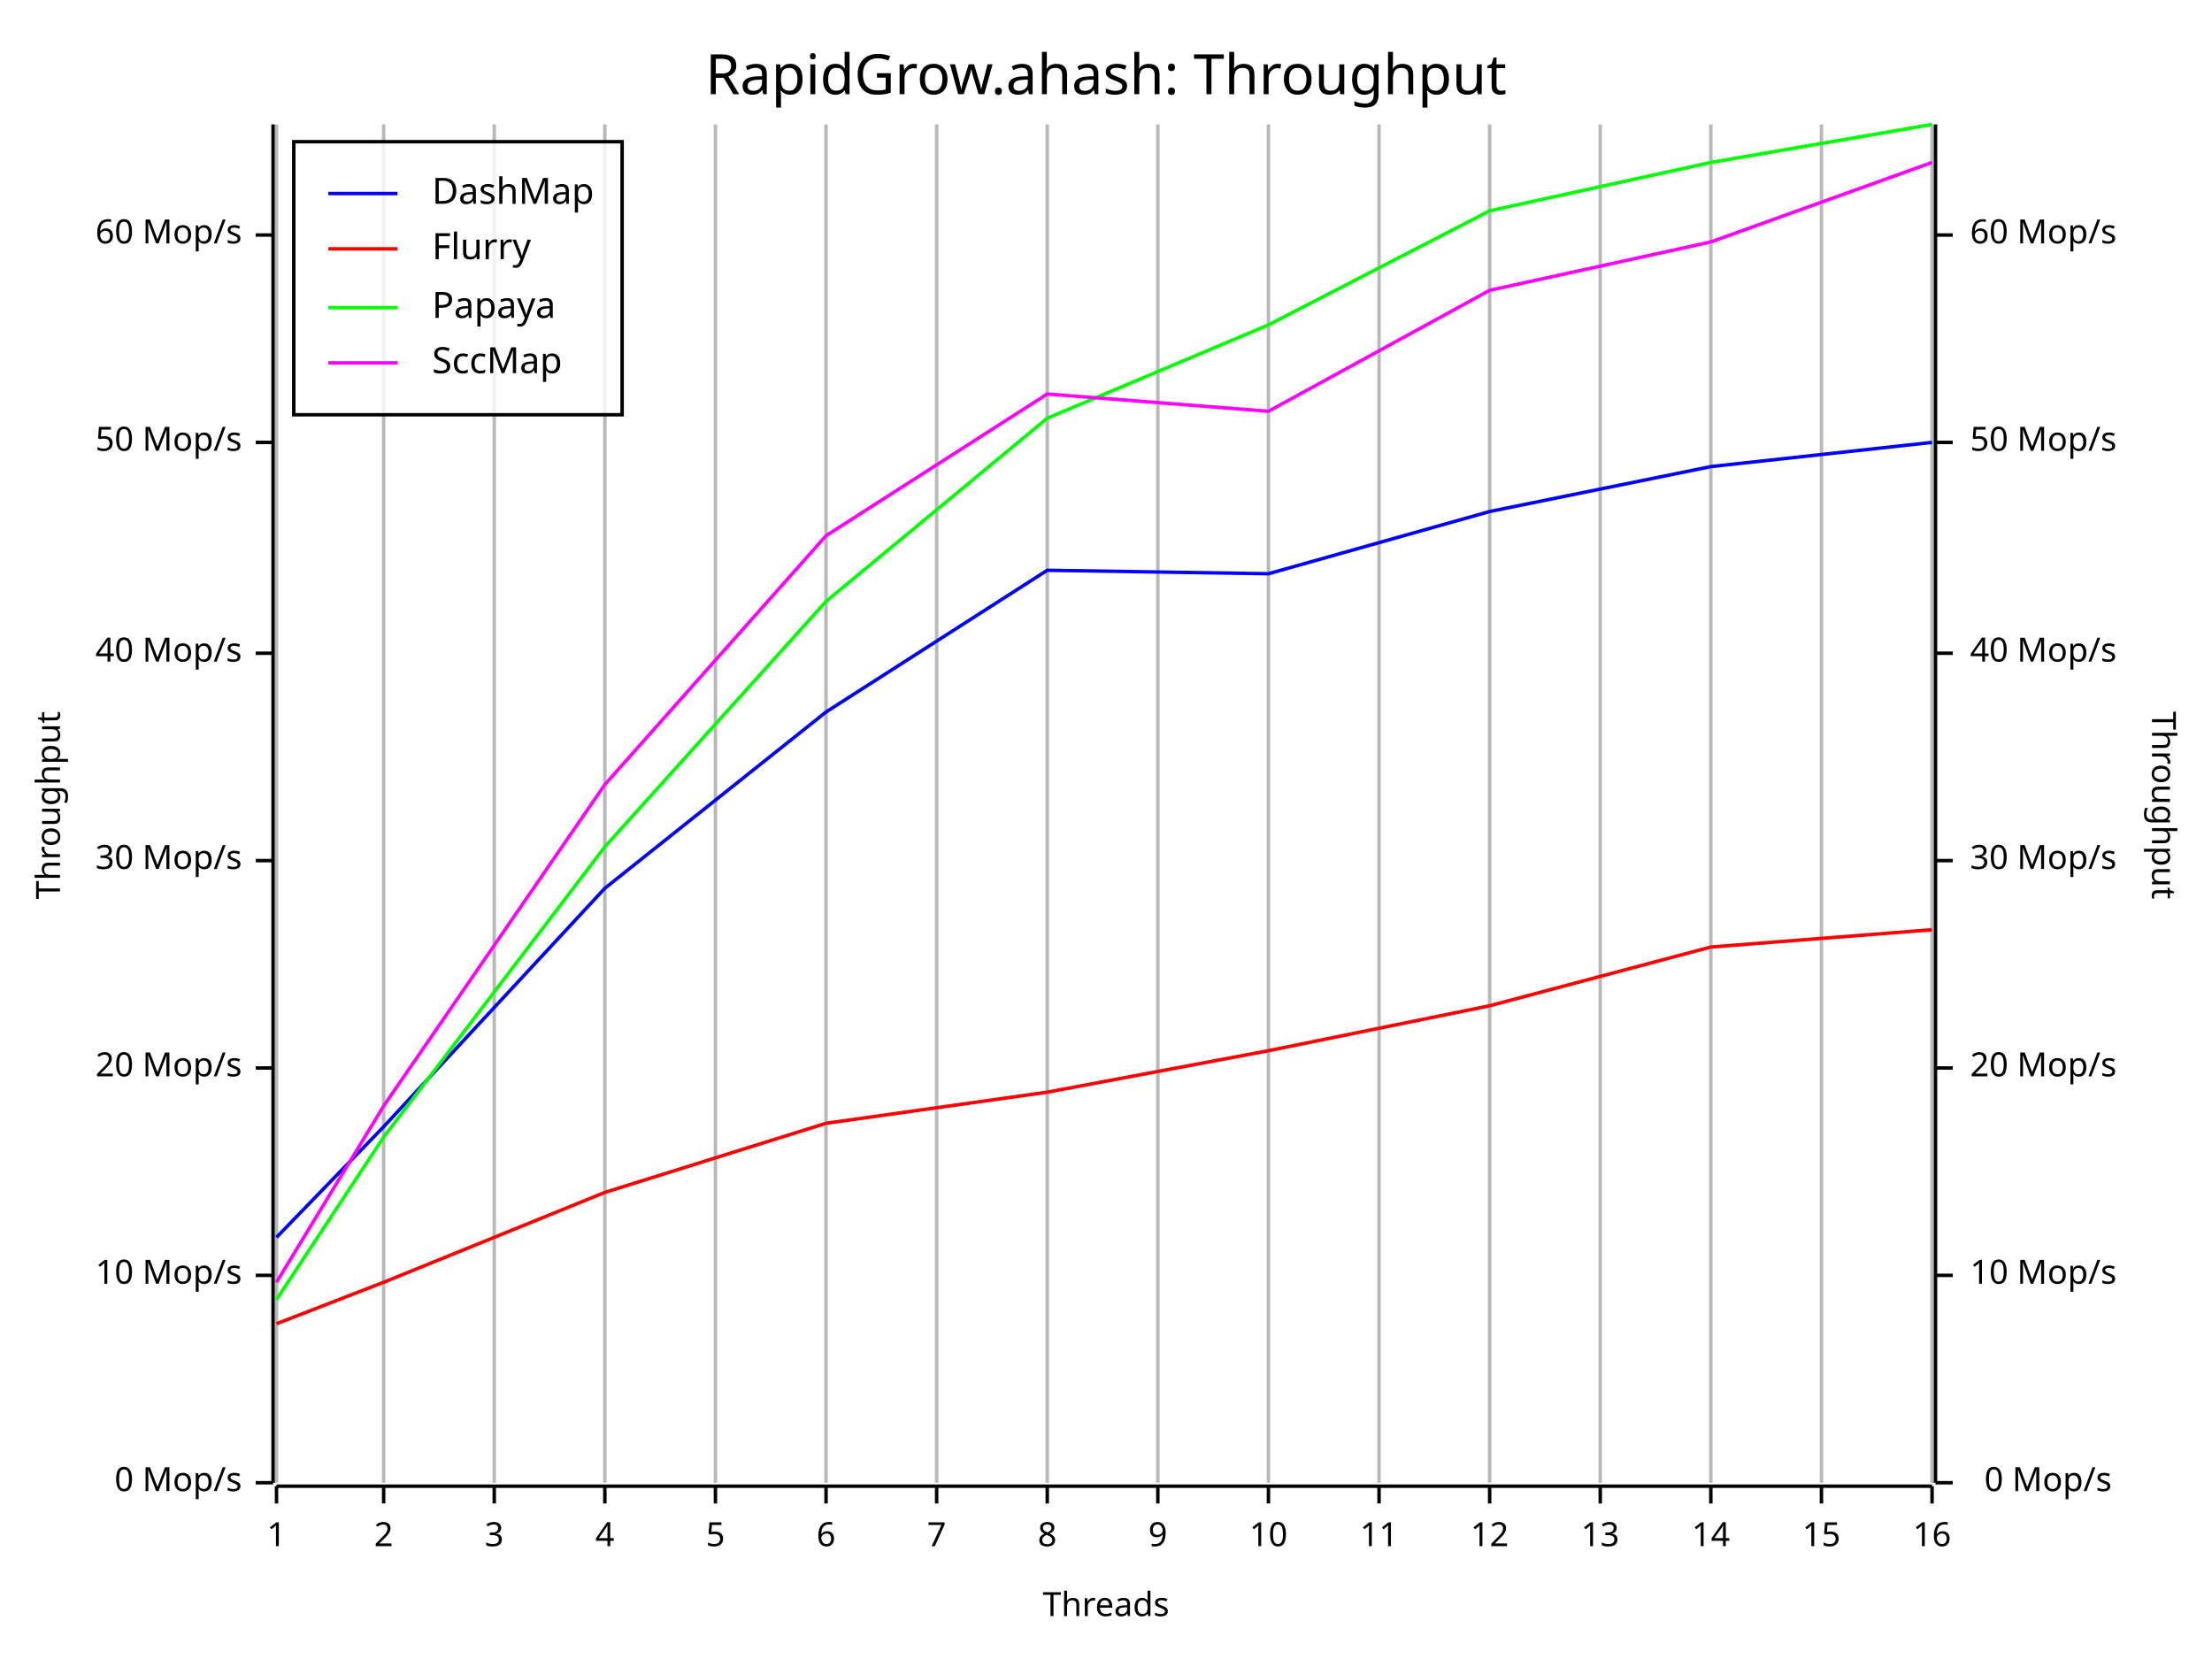
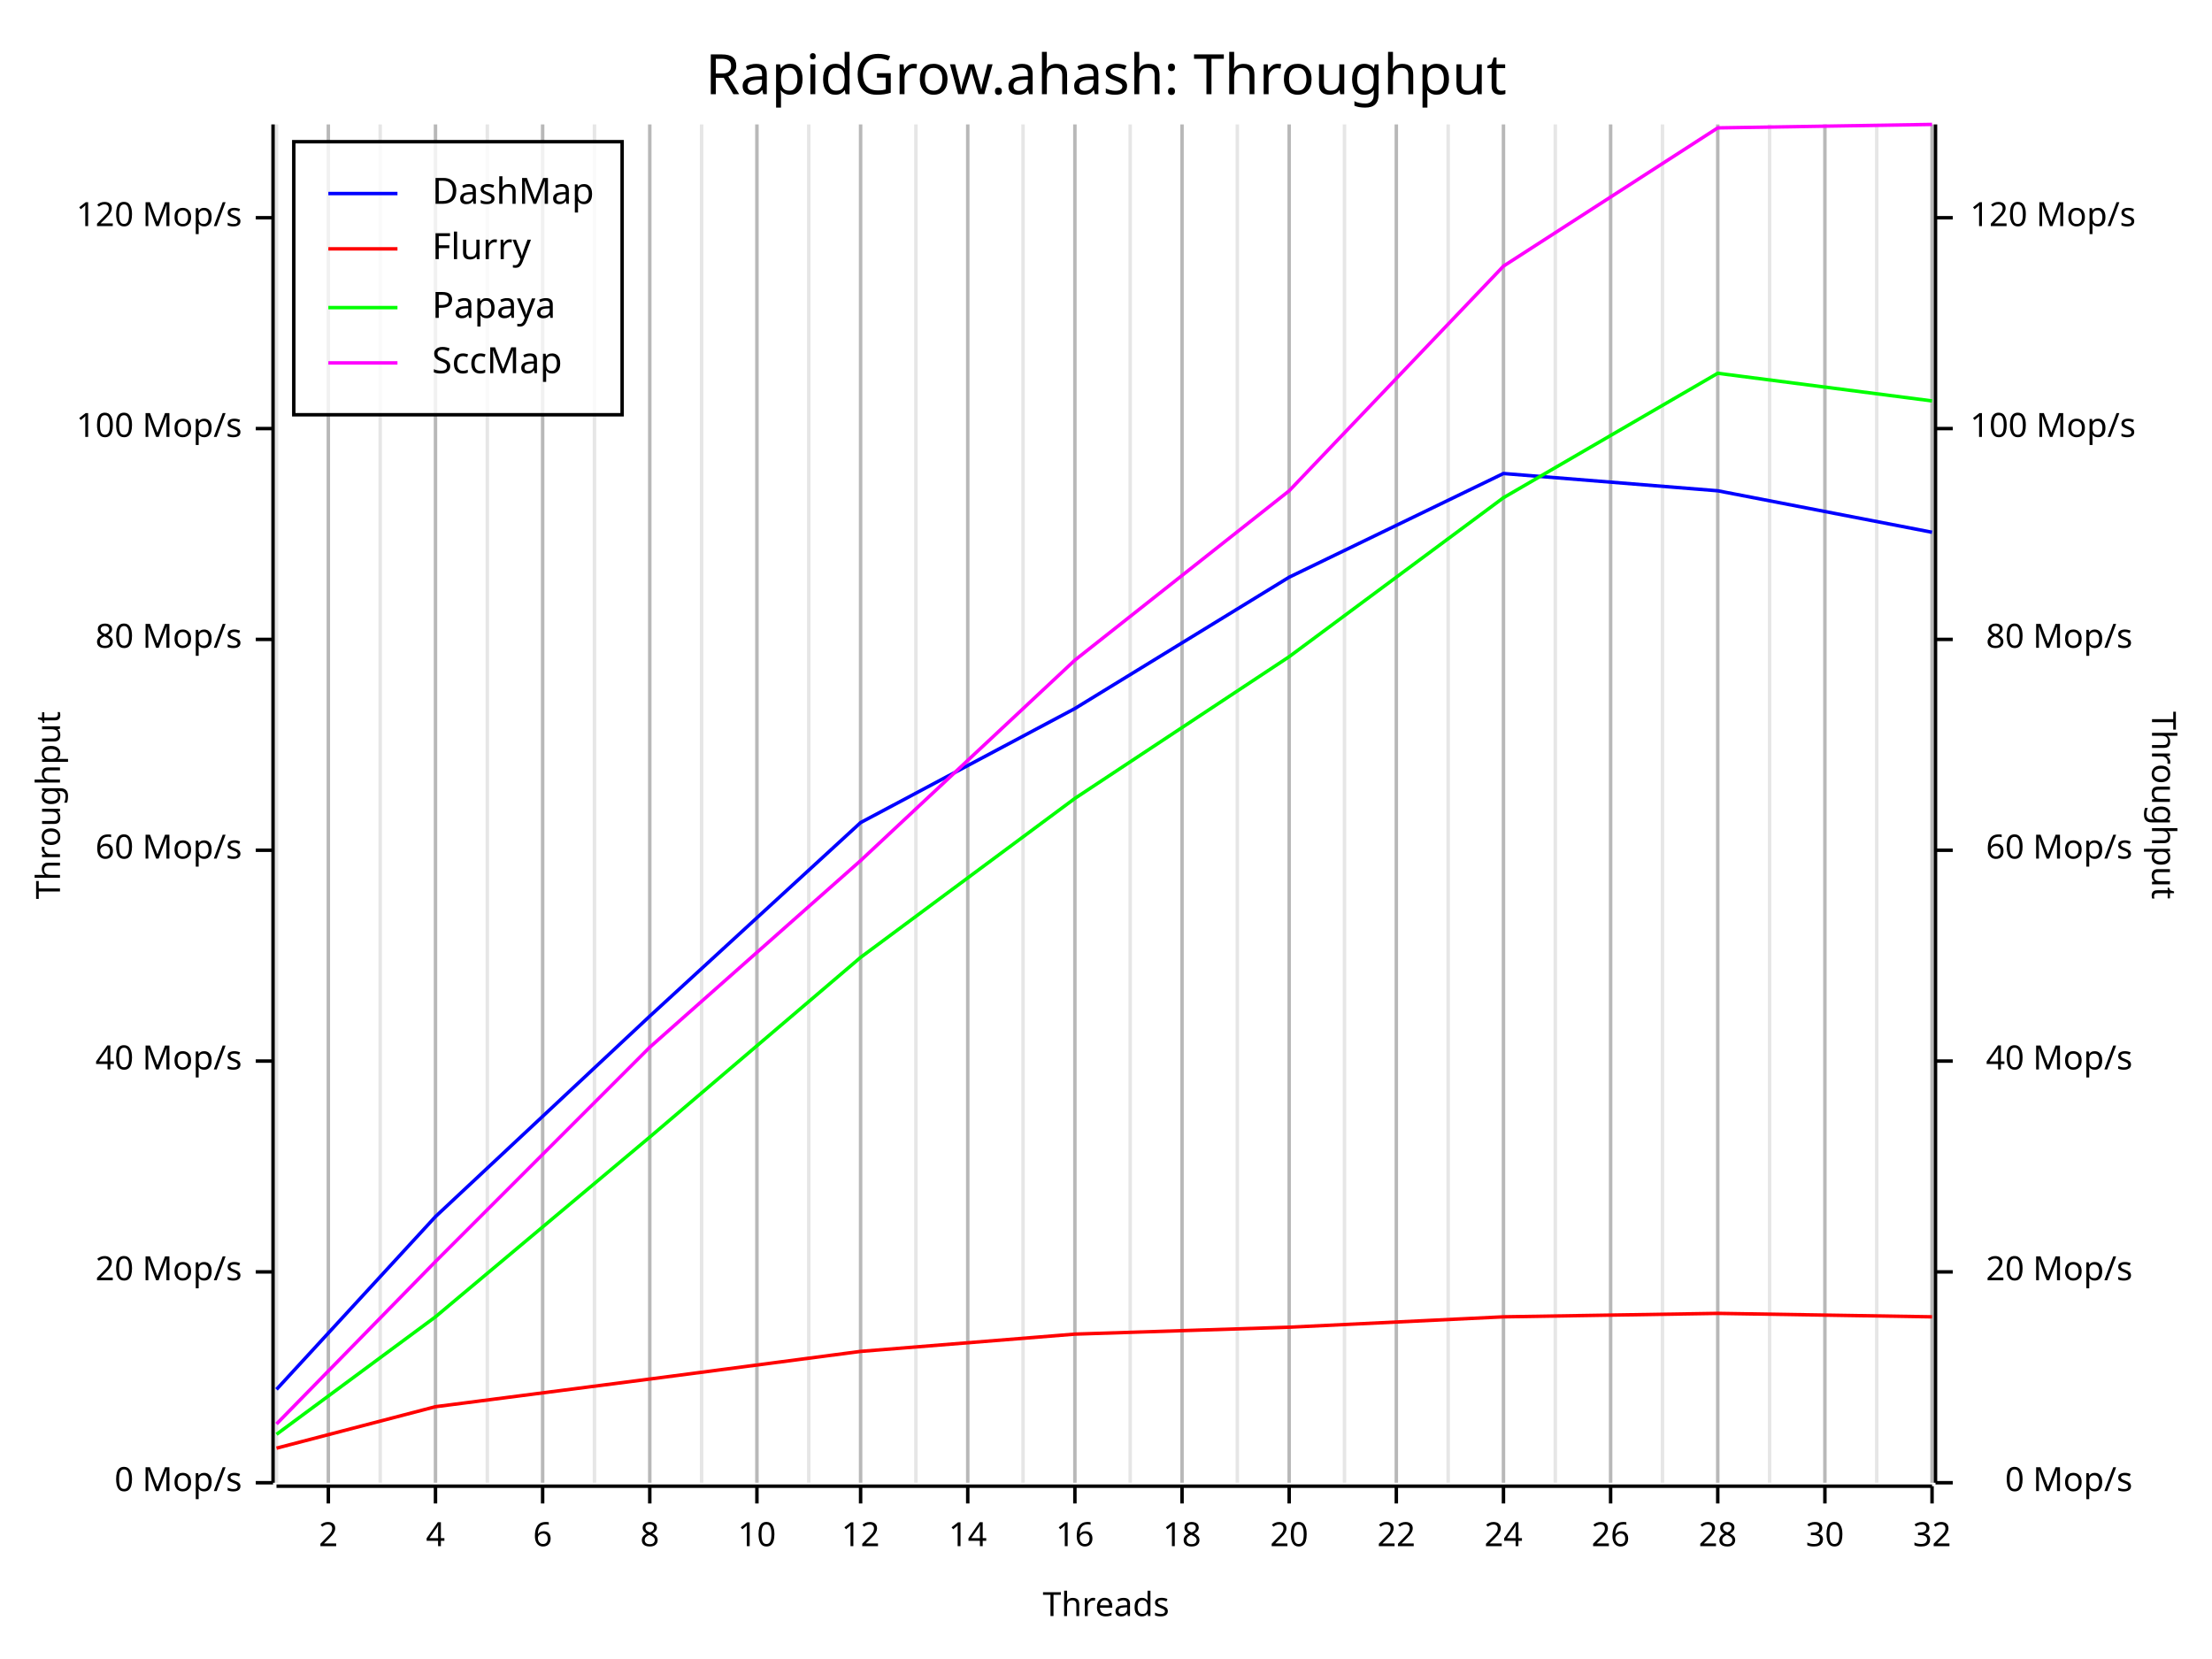
<svg xmlns="http://www.w3.org/2000/svg" width="640" height="480" viewBox="0 0 640 480">
  <rect x="0" y="0" width="640" height="480" opacity="1" fill="#FFFFFF" stroke="none" />
  <text x="320" y="15" dy="0.76em" text-anchor="middle" font-family="Fira Code" font-size="16.129" opacity="1" fill="#000000">
RapidGrow.ahash: Throughput
</text>
  <line opacity="0.1" stroke="#000000" stroke-width="1" x1="80" y1="429" x2="80" y2="36" />
-   <line opacity="0.1" stroke="#000000" stroke-width="1" x1="111" y1="429" x2="111" y2="36" />
-   <line opacity="0.1" stroke="#000000" stroke-width="1" x1="143" y1="429" x2="143" y2="36" />
-   <line opacity="0.1" stroke="#000000" stroke-width="1" x1="175" y1="429" x2="175" y2="36" />
-   <line opacity="0.1" stroke="#000000" stroke-width="1" x1="207" y1="429" x2="207" y2="36" />
-   <line opacity="0.1" stroke="#000000" stroke-width="1" x1="239" y1="429" x2="239" y2="36" />
-   <line opacity="0.1" stroke="#000000" stroke-width="1" x1="271" y1="429" x2="271" y2="36" />
-   <line opacity="0.1" stroke="#000000" stroke-width="1" x1="303" y1="429" x2="303" y2="36" />
-   <line opacity="0.1" stroke="#000000" stroke-width="1" x1="335" y1="429" x2="335" y2="36" />
-   <line opacity="0.1" stroke="#000000" stroke-width="1" x1="367" y1="429" x2="367" y2="36" />
-   <line opacity="0.1" stroke="#000000" stroke-width="1" x1="399" y1="429" x2="399" y2="36" />
-   <line opacity="0.1" stroke="#000000" stroke-width="1" x1="431" y1="429" x2="431" y2="36" />
-   <line opacity="0.1" stroke="#000000" stroke-width="1" x1="463" y1="429" x2="463" y2="36" />
-   <line opacity="0.1" stroke="#000000" stroke-width="1" x1="495" y1="429" x2="495" y2="36" />
-   <line opacity="0.1" stroke="#000000" stroke-width="1" x1="527" y1="429" x2="527" y2="36" />
+   <line opacity="0.1" stroke="#000000" stroke-width="1" x1="95" y1="429" x2="95" y2="36" />
+   <line opacity="0.1" stroke="#000000" stroke-width="1" x1="110" y1="429" x2="110" y2="36" />
+   <line opacity="0.1" stroke="#000000" stroke-width="1" x1="126" y1="429" x2="126" y2="36" />
+   <line opacity="0.1" stroke="#000000" stroke-width="1" x1="141" y1="429" x2="141" y2="36" />
+   <line opacity="0.1" stroke="#000000" stroke-width="1" x1="157" y1="429" x2="157" y2="36" />
+   <line opacity="0.1" stroke="#000000" stroke-width="1" x1="172" y1="429" x2="172" y2="36" />
+   <line opacity="0.1" stroke="#000000" stroke-width="1" x1="188" y1="429" x2="188" y2="36" />
+   <line opacity="0.1" stroke="#000000" stroke-width="1" x1="203" y1="429" x2="203" y2="36" />
+   <line opacity="0.1" stroke="#000000" stroke-width="1" x1="219" y1="429" x2="219" y2="36" />
+   <line opacity="0.1" stroke="#000000" stroke-width="1" x1="234" y1="429" x2="234" y2="36" />
+   <line opacity="0.1" stroke="#000000" stroke-width="1" x1="249" y1="429" x2="249" y2="36" />
+   <line opacity="0.1" stroke="#000000" stroke-width="1" x1="265" y1="429" x2="265" y2="36" />
+   <line opacity="0.1" stroke="#000000" stroke-width="1" x1="280" y1="429" x2="280" y2="36" />
+   <line opacity="0.1" stroke="#000000" stroke-width="1" x1="296" y1="429" x2="296" y2="36" />
+   <line opacity="0.1" stroke="#000000" stroke-width="1" x1="311" y1="429" x2="311" y2="36" />
+   <line opacity="0.1" stroke="#000000" stroke-width="1" x1="327" y1="429" x2="327" y2="36" />
+   <line opacity="0.1" stroke="#000000" stroke-width="1" x1="342" y1="429" x2="342" y2="36" />
+   <line opacity="0.1" stroke="#000000" stroke-width="1" x1="358" y1="429" x2="358" y2="36" />
+   <line opacity="0.1" stroke="#000000" stroke-width="1" x1="373" y1="429" x2="373" y2="36" />
+   <line opacity="0.1" stroke="#000000" stroke-width="1" x1="389" y1="429" x2="389" y2="36" />
+   <line opacity="0.1" stroke="#000000" stroke-width="1" x1="404" y1="429" x2="404" y2="36" />
+   <line opacity="0.1" stroke="#000000" stroke-width="1" x1="419" y1="429" x2="419" y2="36" />
+   <line opacity="0.1" stroke="#000000" stroke-width="1" x1="435" y1="429" x2="435" y2="36" />
+   <line opacity="0.1" stroke="#000000" stroke-width="1" x1="450" y1="429" x2="450" y2="36" />
+   <line opacity="0.1" stroke="#000000" stroke-width="1" x1="466" y1="429" x2="466" y2="36" />
+   <line opacity="0.1" stroke="#000000" stroke-width="1" x1="481" y1="429" x2="481" y2="36" />
+   <line opacity="0.1" stroke="#000000" stroke-width="1" x1="497" y1="429" x2="497" y2="36" />
+   <line opacity="0.1" stroke="#000000" stroke-width="1" x1="512" y1="429" x2="512" y2="36" />
+   <line opacity="0.1" stroke="#000000" stroke-width="1" x1="528" y1="429" x2="528" y2="36" />
+   <line opacity="0.1" stroke="#000000" stroke-width="1" x1="543" y1="429" x2="543" y2="36" />
  <line opacity="0.1" stroke="#000000" stroke-width="1" x1="559" y1="429" x2="559" y2="36" />
  <text x="10" y="233" dy="0.76em" text-anchor="middle" font-family="sans-serif" font-size="9.677" opacity="1" fill="#000000" transform="rotate(270, 10, 233)">
Throughput
</text>
  <text x="320" y="470" dy="-0.5ex" text-anchor="middle" font-family="sans-serif" font-size="9.677" opacity="1" fill="#000000">
Threads
</text>
  <text x="630" y="233" dy="0.76em" text-anchor="middle" font-family="sans-serif" font-size="9.677" opacity="1" fill="#000000" transform="rotate(90, 630, 233)">
Throughput
</text>
-   <line opacity="0.2" stroke="#000000" stroke-width="1" x1="80" y1="429" x2="80" y2="36" />
-   <line opacity="0.2" stroke="#000000" stroke-width="1" x1="111" y1="429" x2="111" y2="36" />
-   <line opacity="0.2" stroke="#000000" stroke-width="1" x1="143" y1="429" x2="143" y2="36" />
-   <line opacity="0.2" stroke="#000000" stroke-width="1" x1="175" y1="429" x2="175" y2="36" />
-   <line opacity="0.2" stroke="#000000" stroke-width="1" x1="207" y1="429" x2="207" y2="36" />
-   <line opacity="0.2" stroke="#000000" stroke-width="1" x1="239" y1="429" x2="239" y2="36" />
-   <line opacity="0.2" stroke="#000000" stroke-width="1" x1="271" y1="429" x2="271" y2="36" />
-   <line opacity="0.2" stroke="#000000" stroke-width="1" x1="303" y1="429" x2="303" y2="36" />
-   <line opacity="0.2" stroke="#000000" stroke-width="1" x1="335" y1="429" x2="335" y2="36" />
-   <line opacity="0.2" stroke="#000000" stroke-width="1" x1="367" y1="429" x2="367" y2="36" />
-   <line opacity="0.2" stroke="#000000" stroke-width="1" x1="399" y1="429" x2="399" y2="36" />
-   <line opacity="0.2" stroke="#000000" stroke-width="1" x1="431" y1="429" x2="431" y2="36" />
-   <line opacity="0.2" stroke="#000000" stroke-width="1" x1="463" y1="429" x2="463" y2="36" />
-   <line opacity="0.2" stroke="#000000" stroke-width="1" x1="495" y1="429" x2="495" y2="36" />
-   <line opacity="0.2" stroke="#000000" stroke-width="1" x1="527" y1="429" x2="527" y2="36" />
+   <line opacity="0.2" stroke="#000000" stroke-width="1" x1="95" y1="429" x2="95" y2="36" />
+   <line opacity="0.2" stroke="#000000" stroke-width="1" x1="126" y1="429" x2="126" y2="36" />
+   <line opacity="0.2" stroke="#000000" stroke-width="1" x1="157" y1="429" x2="157" y2="36" />
+   <line opacity="0.2" stroke="#000000" stroke-width="1" x1="188" y1="429" x2="188" y2="36" />
+   <line opacity="0.2" stroke="#000000" stroke-width="1" x1="219" y1="429" x2="219" y2="36" />
+   <line opacity="0.2" stroke="#000000" stroke-width="1" x1="249" y1="429" x2="249" y2="36" />
+   <line opacity="0.2" stroke="#000000" stroke-width="1" x1="280" y1="429" x2="280" y2="36" />
+   <line opacity="0.2" stroke="#000000" stroke-width="1" x1="311" y1="429" x2="311" y2="36" />
+   <line opacity="0.2" stroke="#000000" stroke-width="1" x1="342" y1="429" x2="342" y2="36" />
+   <line opacity="0.2" stroke="#000000" stroke-width="1" x1="373" y1="429" x2="373" y2="36" />
+   <line opacity="0.2" stroke="#000000" stroke-width="1" x1="404" y1="429" x2="404" y2="36" />
+   <line opacity="0.2" stroke="#000000" stroke-width="1" x1="435" y1="429" x2="435" y2="36" />
+   <line opacity="0.2" stroke="#000000" stroke-width="1" x1="466" y1="429" x2="466" y2="36" />
+   <line opacity="0.2" stroke="#000000" stroke-width="1" x1="497" y1="429" x2="497" y2="36" />
+   <line opacity="0.2" stroke="#000000" stroke-width="1" x1="528" y1="429" x2="528" y2="36" />
  <line opacity="0.2" stroke="#000000" stroke-width="1" x1="559" y1="429" x2="559" y2="36" />
  <polyline fill="none" opacity="1" stroke="#000000" stroke-width="1" points="79,36 79,429 " />
  <text x="70" y="429" dy="0.5ex" text-anchor="end" font-family="sans-serif" font-size="9.677" opacity="1" fill="#000000">
0 Mop/s
</text>
  <polyline fill="none" opacity="1" stroke="#000000" stroke-width="1" points="74,429 79,429 " />
-   <text x="70" y="369" dy="0.5ex" text-anchor="end" font-family="sans-serif" font-size="9.677" opacity="1" fill="#000000">
- 10 Mop/s
- </text>
-   <polyline fill="none" opacity="1" stroke="#000000" stroke-width="1" points="74,369 79,369 " />
-   <text x="70" y="309" dy="0.5ex" text-anchor="end" font-family="sans-serif" font-size="9.677" opacity="1" fill="#000000">
+   <text x="70" y="368" dy="0.5ex" text-anchor="end" font-family="sans-serif" font-size="9.677" opacity="1" fill="#000000">
20 Mop/s
</text>
-   <polyline fill="none" opacity="1" stroke="#000000" stroke-width="1" points="74,309 79,309 " />
-   <text x="70" y="249" dy="0.5ex" text-anchor="end" font-family="sans-serif" font-size="9.677" opacity="1" fill="#000000">
- 30 Mop/s
- </text>
-   <polyline fill="none" opacity="1" stroke="#000000" stroke-width="1" points="74,249 79,249 " />
-   <text x="70" y="189" dy="0.5ex" text-anchor="end" font-family="sans-serif" font-size="9.677" opacity="1" fill="#000000">
+   <polyline fill="none" opacity="1" stroke="#000000" stroke-width="1" points="74,368 79,368 " />
+   <text x="70" y="307" dy="0.5ex" text-anchor="end" font-family="sans-serif" font-size="9.677" opacity="1" fill="#000000">
40 Mop/s
</text>
-   <polyline fill="none" opacity="1" stroke="#000000" stroke-width="1" points="74,189 79,189 " />
-   <text x="70" y="128" dy="0.5ex" text-anchor="end" font-family="sans-serif" font-size="9.677" opacity="1" fill="#000000">
- 50 Mop/s
- </text>
-   <polyline fill="none" opacity="1" stroke="#000000" stroke-width="1" points="74,128 79,128 " />
-   <text x="70" y="68" dy="0.5ex" text-anchor="end" font-family="sans-serif" font-size="9.677" opacity="1" fill="#000000">
+   <polyline fill="none" opacity="1" stroke="#000000" stroke-width="1" points="74,307 79,307 " />
+   <text x="70" y="246" dy="0.5ex" text-anchor="end" font-family="sans-serif" font-size="9.677" opacity="1" fill="#000000">
60 Mop/s
</text>
-   <polyline fill="none" opacity="1" stroke="#000000" stroke-width="1" points="74,68 79,68 " />
+   <polyline fill="none" opacity="1" stroke="#000000" stroke-width="1" points="74,246 79,246 " />
+   <text x="70" y="185" dy="0.5ex" text-anchor="end" font-family="sans-serif" font-size="9.677" opacity="1" fill="#000000">
+ 80 Mop/s
+ </text>
+   <polyline fill="none" opacity="1" stroke="#000000" stroke-width="1" points="74,185 79,185 " />
+   <text x="70" y="124" dy="0.5ex" text-anchor="end" font-family="sans-serif" font-size="9.677" opacity="1" fill="#000000">
+ 100 Mop/s
+ </text>
+   <polyline fill="none" opacity="1" stroke="#000000" stroke-width="1" points="74,124 79,124 " />
+   <text x="70" y="63" dy="0.5ex" text-anchor="end" font-family="sans-serif" font-size="9.677" opacity="1" fill="#000000">
+ 120 Mop/s
+ </text>
+   <polyline fill="none" opacity="1" stroke="#000000" stroke-width="1" points="74,63 79,63 " />
  <polyline fill="none" opacity="1" stroke="#000000" stroke-width="1" points="80,430 559,430 " />
-   <text x="80" y="440" dy="0.76em" text-anchor="middle" font-family="sans-serif" font-size="9.677" opacity="1" fill="#000000">
- 1
- </text>
-   <polyline fill="none" opacity="1" stroke="#000000" stroke-width="1" points="80,430 80,435 " />
-   <text x="111" y="440" dy="0.76em" text-anchor="middle" font-family="sans-serif" font-size="9.677" opacity="1" fill="#000000">
+   <text x="95" y="440" dy="0.76em" text-anchor="middle" font-family="sans-serif" font-size="9.677" opacity="1" fill="#000000">
2
</text>
-   <polyline fill="none" opacity="1" stroke="#000000" stroke-width="1" points="111,430 111,435 " />
-   <text x="143" y="440" dy="0.76em" text-anchor="middle" font-family="sans-serif" font-size="9.677" opacity="1" fill="#000000">
- 3
- </text>
-   <polyline fill="none" opacity="1" stroke="#000000" stroke-width="1" points="143,430 143,435 " />
-   <text x="175" y="440" dy="0.76em" text-anchor="middle" font-family="sans-serif" font-size="9.677" opacity="1" fill="#000000">
+   <polyline fill="none" opacity="1" stroke="#000000" stroke-width="1" points="95,430 95,435 " />
+   <text x="126" y="440" dy="0.76em" text-anchor="middle" font-family="sans-serif" font-size="9.677" opacity="1" fill="#000000">
4
</text>
-   <polyline fill="none" opacity="1" stroke="#000000" stroke-width="1" points="175,430 175,435 " />
-   <text x="207" y="440" dy="0.76em" text-anchor="middle" font-family="sans-serif" font-size="9.677" opacity="1" fill="#000000">
- 5
- </text>
-   <polyline fill="none" opacity="1" stroke="#000000" stroke-width="1" points="207,430 207,435 " />
-   <text x="239" y="440" dy="0.76em" text-anchor="middle" font-family="sans-serif" font-size="9.677" opacity="1" fill="#000000">
+   <polyline fill="none" opacity="1" stroke="#000000" stroke-width="1" points="126,430 126,435 " />
+   <text x="157" y="440" dy="0.76em" text-anchor="middle" font-family="sans-serif" font-size="9.677" opacity="1" fill="#000000">
6
</text>
-   <polyline fill="none" opacity="1" stroke="#000000" stroke-width="1" points="239,430 239,435 " />
-   <text x="271" y="440" dy="0.76em" text-anchor="middle" font-family="sans-serif" font-size="9.677" opacity="1" fill="#000000">
- 7
- </text>
-   <polyline fill="none" opacity="1" stroke="#000000" stroke-width="1" points="271,430 271,435 " />
-   <text x="303" y="440" dy="0.76em" text-anchor="middle" font-family="sans-serif" font-size="9.677" opacity="1" fill="#000000">
+   <polyline fill="none" opacity="1" stroke="#000000" stroke-width="1" points="157,430 157,435 " />
+   <text x="188" y="440" dy="0.76em" text-anchor="middle" font-family="sans-serif" font-size="9.677" opacity="1" fill="#000000">
8
</text>
-   <polyline fill="none" opacity="1" stroke="#000000" stroke-width="1" points="303,430 303,435 " />
-   <text x="335" y="440" dy="0.76em" text-anchor="middle" font-family="sans-serif" font-size="9.677" opacity="1" fill="#000000">
- 9
- </text>
-   <polyline fill="none" opacity="1" stroke="#000000" stroke-width="1" points="335,430 335,435 " />
-   <text x="367" y="440" dy="0.76em" text-anchor="middle" font-family="sans-serif" font-size="9.677" opacity="1" fill="#000000">
+   <polyline fill="none" opacity="1" stroke="#000000" stroke-width="1" points="188,430 188,435 " />
+   <text x="219" y="440" dy="0.76em" text-anchor="middle" font-family="sans-serif" font-size="9.677" opacity="1" fill="#000000">
10
</text>
-   <polyline fill="none" opacity="1" stroke="#000000" stroke-width="1" points="367,430 367,435 " />
-   <text x="399" y="440" dy="0.76em" text-anchor="middle" font-family="sans-serif" font-size="9.677" opacity="1" fill="#000000">
- 11
- </text>
-   <polyline fill="none" opacity="1" stroke="#000000" stroke-width="1" points="399,430 399,435 " />
-   <text x="431" y="440" dy="0.76em" text-anchor="middle" font-family="sans-serif" font-size="9.677" opacity="1" fill="#000000">
+   <polyline fill="none" opacity="1" stroke="#000000" stroke-width="1" points="219,430 219,435 " />
+   <text x="249" y="440" dy="0.76em" text-anchor="middle" font-family="sans-serif" font-size="9.677" opacity="1" fill="#000000">
12
</text>
-   <polyline fill="none" opacity="1" stroke="#000000" stroke-width="1" points="431,430 431,435 " />
-   <text x="463" y="440" dy="0.76em" text-anchor="middle" font-family="sans-serif" font-size="9.677" opacity="1" fill="#000000">
- 13
- </text>
-   <polyline fill="none" opacity="1" stroke="#000000" stroke-width="1" points="463,430 463,435 " />
-   <text x="495" y="440" dy="0.76em" text-anchor="middle" font-family="sans-serif" font-size="9.677" opacity="1" fill="#000000">
+   <polyline fill="none" opacity="1" stroke="#000000" stroke-width="1" points="249,430 249,435 " />
+   <text x="280" y="440" dy="0.76em" text-anchor="middle" font-family="sans-serif" font-size="9.677" opacity="1" fill="#000000">
14
</text>
-   <polyline fill="none" opacity="1" stroke="#000000" stroke-width="1" points="495,430 495,435 " />
-   <text x="527" y="440" dy="0.76em" text-anchor="middle" font-family="sans-serif" font-size="9.677" opacity="1" fill="#000000">
- 15
- </text>
-   <polyline fill="none" opacity="1" stroke="#000000" stroke-width="1" points="527,430 527,435 " />
+   <polyline fill="none" opacity="1" stroke="#000000" stroke-width="1" points="280,430 280,435 " />
+   <text x="311" y="440" dy="0.76em" text-anchor="middle" font-family="sans-serif" font-size="9.677" opacity="1" fill="#000000">
+ 16
+ </text>
+   <polyline fill="none" opacity="1" stroke="#000000" stroke-width="1" points="311,430 311,435 " />
+   <text x="342" y="440" dy="0.76em" text-anchor="middle" font-family="sans-serif" font-size="9.677" opacity="1" fill="#000000">
+ 18
+ </text>
+   <polyline fill="none" opacity="1" stroke="#000000" stroke-width="1" points="342,430 342,435 " />
+   <text x="373" y="440" dy="0.76em" text-anchor="middle" font-family="sans-serif" font-size="9.677" opacity="1" fill="#000000">
+ 20
+ </text>
+   <polyline fill="none" opacity="1" stroke="#000000" stroke-width="1" points="373,430 373,435 " />
+   <text x="404" y="440" dy="0.76em" text-anchor="middle" font-family="sans-serif" font-size="9.677" opacity="1" fill="#000000">
+ 22
+ </text>
+   <polyline fill="none" opacity="1" stroke="#000000" stroke-width="1" points="404,430 404,435 " />
+   <text x="435" y="440" dy="0.76em" text-anchor="middle" font-family="sans-serif" font-size="9.677" opacity="1" fill="#000000">
+ 24
+ </text>
+   <polyline fill="none" opacity="1" stroke="#000000" stroke-width="1" points="435,430 435,435 " />
+   <text x="466" y="440" dy="0.76em" text-anchor="middle" font-family="sans-serif" font-size="9.677" opacity="1" fill="#000000">
+ 26
+ </text>
+   <polyline fill="none" opacity="1" stroke="#000000" stroke-width="1" points="466,430 466,435 " />
+   <text x="497" y="440" dy="0.76em" text-anchor="middle" font-family="sans-serif" font-size="9.677" opacity="1" fill="#000000">
+ 28
+ </text>
+   <polyline fill="none" opacity="1" stroke="#000000" stroke-width="1" points="497,430 497,435 " />
+   <text x="528" y="440" dy="0.76em" text-anchor="middle" font-family="sans-serif" font-size="9.677" opacity="1" fill="#000000">
+ 30
+ </text>
+   <polyline fill="none" opacity="1" stroke="#000000" stroke-width="1" points="528,430 528,435 " />
  <text x="559" y="440" dy="0.76em" text-anchor="middle" font-family="sans-serif" font-size="9.677" opacity="1" fill="#000000">
- 16
+ 32
</text>
  <polyline fill="none" opacity="1" stroke="#000000" stroke-width="1" points="559,430 559,435 " />
  <polyline fill="none" opacity="1" stroke="#000000" stroke-width="1" points="560,36 560,429 " />
-   <text x="611" y="429" dy="0.5ex" text-anchor="end" font-family="sans-serif" font-size="9.677" opacity="1" fill="#000000">
+   <text x="617" y="429" dy="0.5ex" text-anchor="end" font-family="sans-serif" font-size="9.677" opacity="1" fill="#000000">
0 Mop/s
</text>
  <polyline fill="none" opacity="1" stroke="#000000" stroke-width="1" points="560,429 565,429 " />
-   <text x="570" y="369" dy="0.5ex" text-anchor="start" font-family="sans-serif" font-size="9.677" opacity="1" fill="#000000">
- 10 Mop/s
- </text>
-   <polyline fill="none" opacity="1" stroke="#000000" stroke-width="1" points="560,369 565,369 " />
-   <text x="570" y="309" dy="0.5ex" text-anchor="start" font-family="sans-serif" font-size="9.677" opacity="1" fill="#000000">
+   <text x="617" y="368" dy="0.5ex" text-anchor="end" font-family="sans-serif" font-size="9.677" opacity="1" fill="#000000">
20 Mop/s
</text>
-   <polyline fill="none" opacity="1" stroke="#000000" stroke-width="1" points="560,309 565,309 " />
-   <text x="570" y="249" dy="0.5ex" text-anchor="start" font-family="sans-serif" font-size="9.677" opacity="1" fill="#000000">
- 30 Mop/s
- </text>
-   <polyline fill="none" opacity="1" stroke="#000000" stroke-width="1" points="560,249 565,249 " />
-   <text x="570" y="189" dy="0.5ex" text-anchor="start" font-family="sans-serif" font-size="9.677" opacity="1" fill="#000000">
+   <polyline fill="none" opacity="1" stroke="#000000" stroke-width="1" points="560,368 565,368 " />
+   <text x="617" y="307" dy="0.5ex" text-anchor="end" font-family="sans-serif" font-size="9.677" opacity="1" fill="#000000">
40 Mop/s
</text>
-   <polyline fill="none" opacity="1" stroke="#000000" stroke-width="1" points="560,189 565,189 " />
-   <text x="570" y="128" dy="0.5ex" text-anchor="start" font-family="sans-serif" font-size="9.677" opacity="1" fill="#000000">
- 50 Mop/s
- </text>
-   <polyline fill="none" opacity="1" stroke="#000000" stroke-width="1" points="560,128 565,128 " />
-   <text x="570" y="68" dy="0.5ex" text-anchor="start" font-family="sans-serif" font-size="9.677" opacity="1" fill="#000000">
+   <polyline fill="none" opacity="1" stroke="#000000" stroke-width="1" points="560,307 565,307 " />
+   <text x="617" y="246" dy="0.5ex" text-anchor="end" font-family="sans-serif" font-size="9.677" opacity="1" fill="#000000">
60 Mop/s
</text>
-   <polyline fill="none" opacity="1" stroke="#000000" stroke-width="1" points="560,68 565,68 " />
-   <polyline fill="none" opacity="1" stroke="#0000FF" stroke-width="1" points="80,358 111,326 175,257 239,206 303,165 367,166 431,148 495,135 559,128 " />
-   <polyline fill="none" opacity="1" stroke="#FF0000" stroke-width="1" points="80,383 111,371 175,345 239,325 303,316 367,304 431,291 495,274 559,269 " />
-   <polyline fill="none" opacity="1" stroke="#00FF00" stroke-width="1" points="80,376 111,329 175,245 239,174 303,121 367,94 431,61 495,47 559,36 " />
-   <polyline fill="none" opacity="1" stroke="#FF00FF" stroke-width="1" points="80,371 111,320 175,227 239,155 303,114 367,119 431,84 495,70 559,47 " />
+   <polyline fill="none" opacity="1" stroke="#000000" stroke-width="1" points="560,246 565,246 " />
+   <text x="617" y="185" dy="0.5ex" text-anchor="end" font-family="sans-serif" font-size="9.677" opacity="1" fill="#000000">
+ 80 Mop/s
+ </text>
+   <polyline fill="none" opacity="1" stroke="#000000" stroke-width="1" points="560,185 565,185 " />
+   <text x="570" y="124" dy="0.5ex" text-anchor="start" font-family="sans-serif" font-size="9.677" opacity="1" fill="#000000">
+ 100 Mop/s
+ </text>
+   <polyline fill="none" opacity="1" stroke="#000000" stroke-width="1" points="560,124 565,124 " />
+   <text x="570" y="63" dy="0.5ex" text-anchor="start" font-family="sans-serif" font-size="9.677" opacity="1" fill="#000000">
+ 120 Mop/s
+ </text>
+   <polyline fill="none" opacity="1" stroke="#000000" stroke-width="1" points="560,63 565,63 " />
+   <polyline fill="none" opacity="1" stroke="#0000FF" stroke-width="1" points="80,402 126,352 188,294 249,238 311,205 373,167 435,137 497,142 559,154 " />
+   <polyline fill="none" opacity="1" stroke="#FF0000" stroke-width="1" points="80,419 126,407 188,399 249,391 311,386 373,384 435,381 497,380 559,381 " />
+   <polyline fill="none" opacity="1" stroke="#00FF00" stroke-width="1" points="80,415 126,381 188,329 249,277 311,231 373,190 435,144 497,108 559,116 " />
+   <polyline fill="none" opacity="1" stroke="#FF00FF" stroke-width="1" points="80,412 126,365 188,303 249,249 311,191 373,142 435,77 497,37 559,36 " />
  <rect x="85" y="41" width="95" height="79" opacity="0.8" fill="#FFFFFF" stroke="none" />
  <rect x="85" y="41" width="95" height="79" opacity="1" fill="none" stroke="#000000" />
  <text x="125" y="51" dy="0.76em" text-anchor="start" font-family="Fira Code" font-size="10.484" opacity="1" fill="#000000">
DashMap
</text>
  <text x="125" y="67" dy="0.76em" text-anchor="start" font-family="Fira Code" font-size="10.484" opacity="1" fill="#000000">
Flurry
</text>
  <text x="125" y="84" dy="0.76em" text-anchor="start" font-family="Fira Code" font-size="10.484" opacity="1" fill="#000000">
Papaya
</text>
  <text x="125" y="100" dy="0.76em" text-anchor="start" font-family="Fira Code" font-size="10.484" opacity="1" fill="#000000">
SccMap
</text>
  <polyline fill="none" opacity="1" stroke="#0000FF" stroke-width="1" points="95,56 115,56 " />
  <polyline fill="none" opacity="1" stroke="#FF0000" stroke-width="1" points="95,72 115,72 " />
  <polyline fill="none" opacity="1" stroke="#00FF00" stroke-width="1" points="95,89 115,89 " />
  <polyline fill="none" opacity="1" stroke="#FF00FF" stroke-width="1" points="95,105 115,105 " />
</svg>
